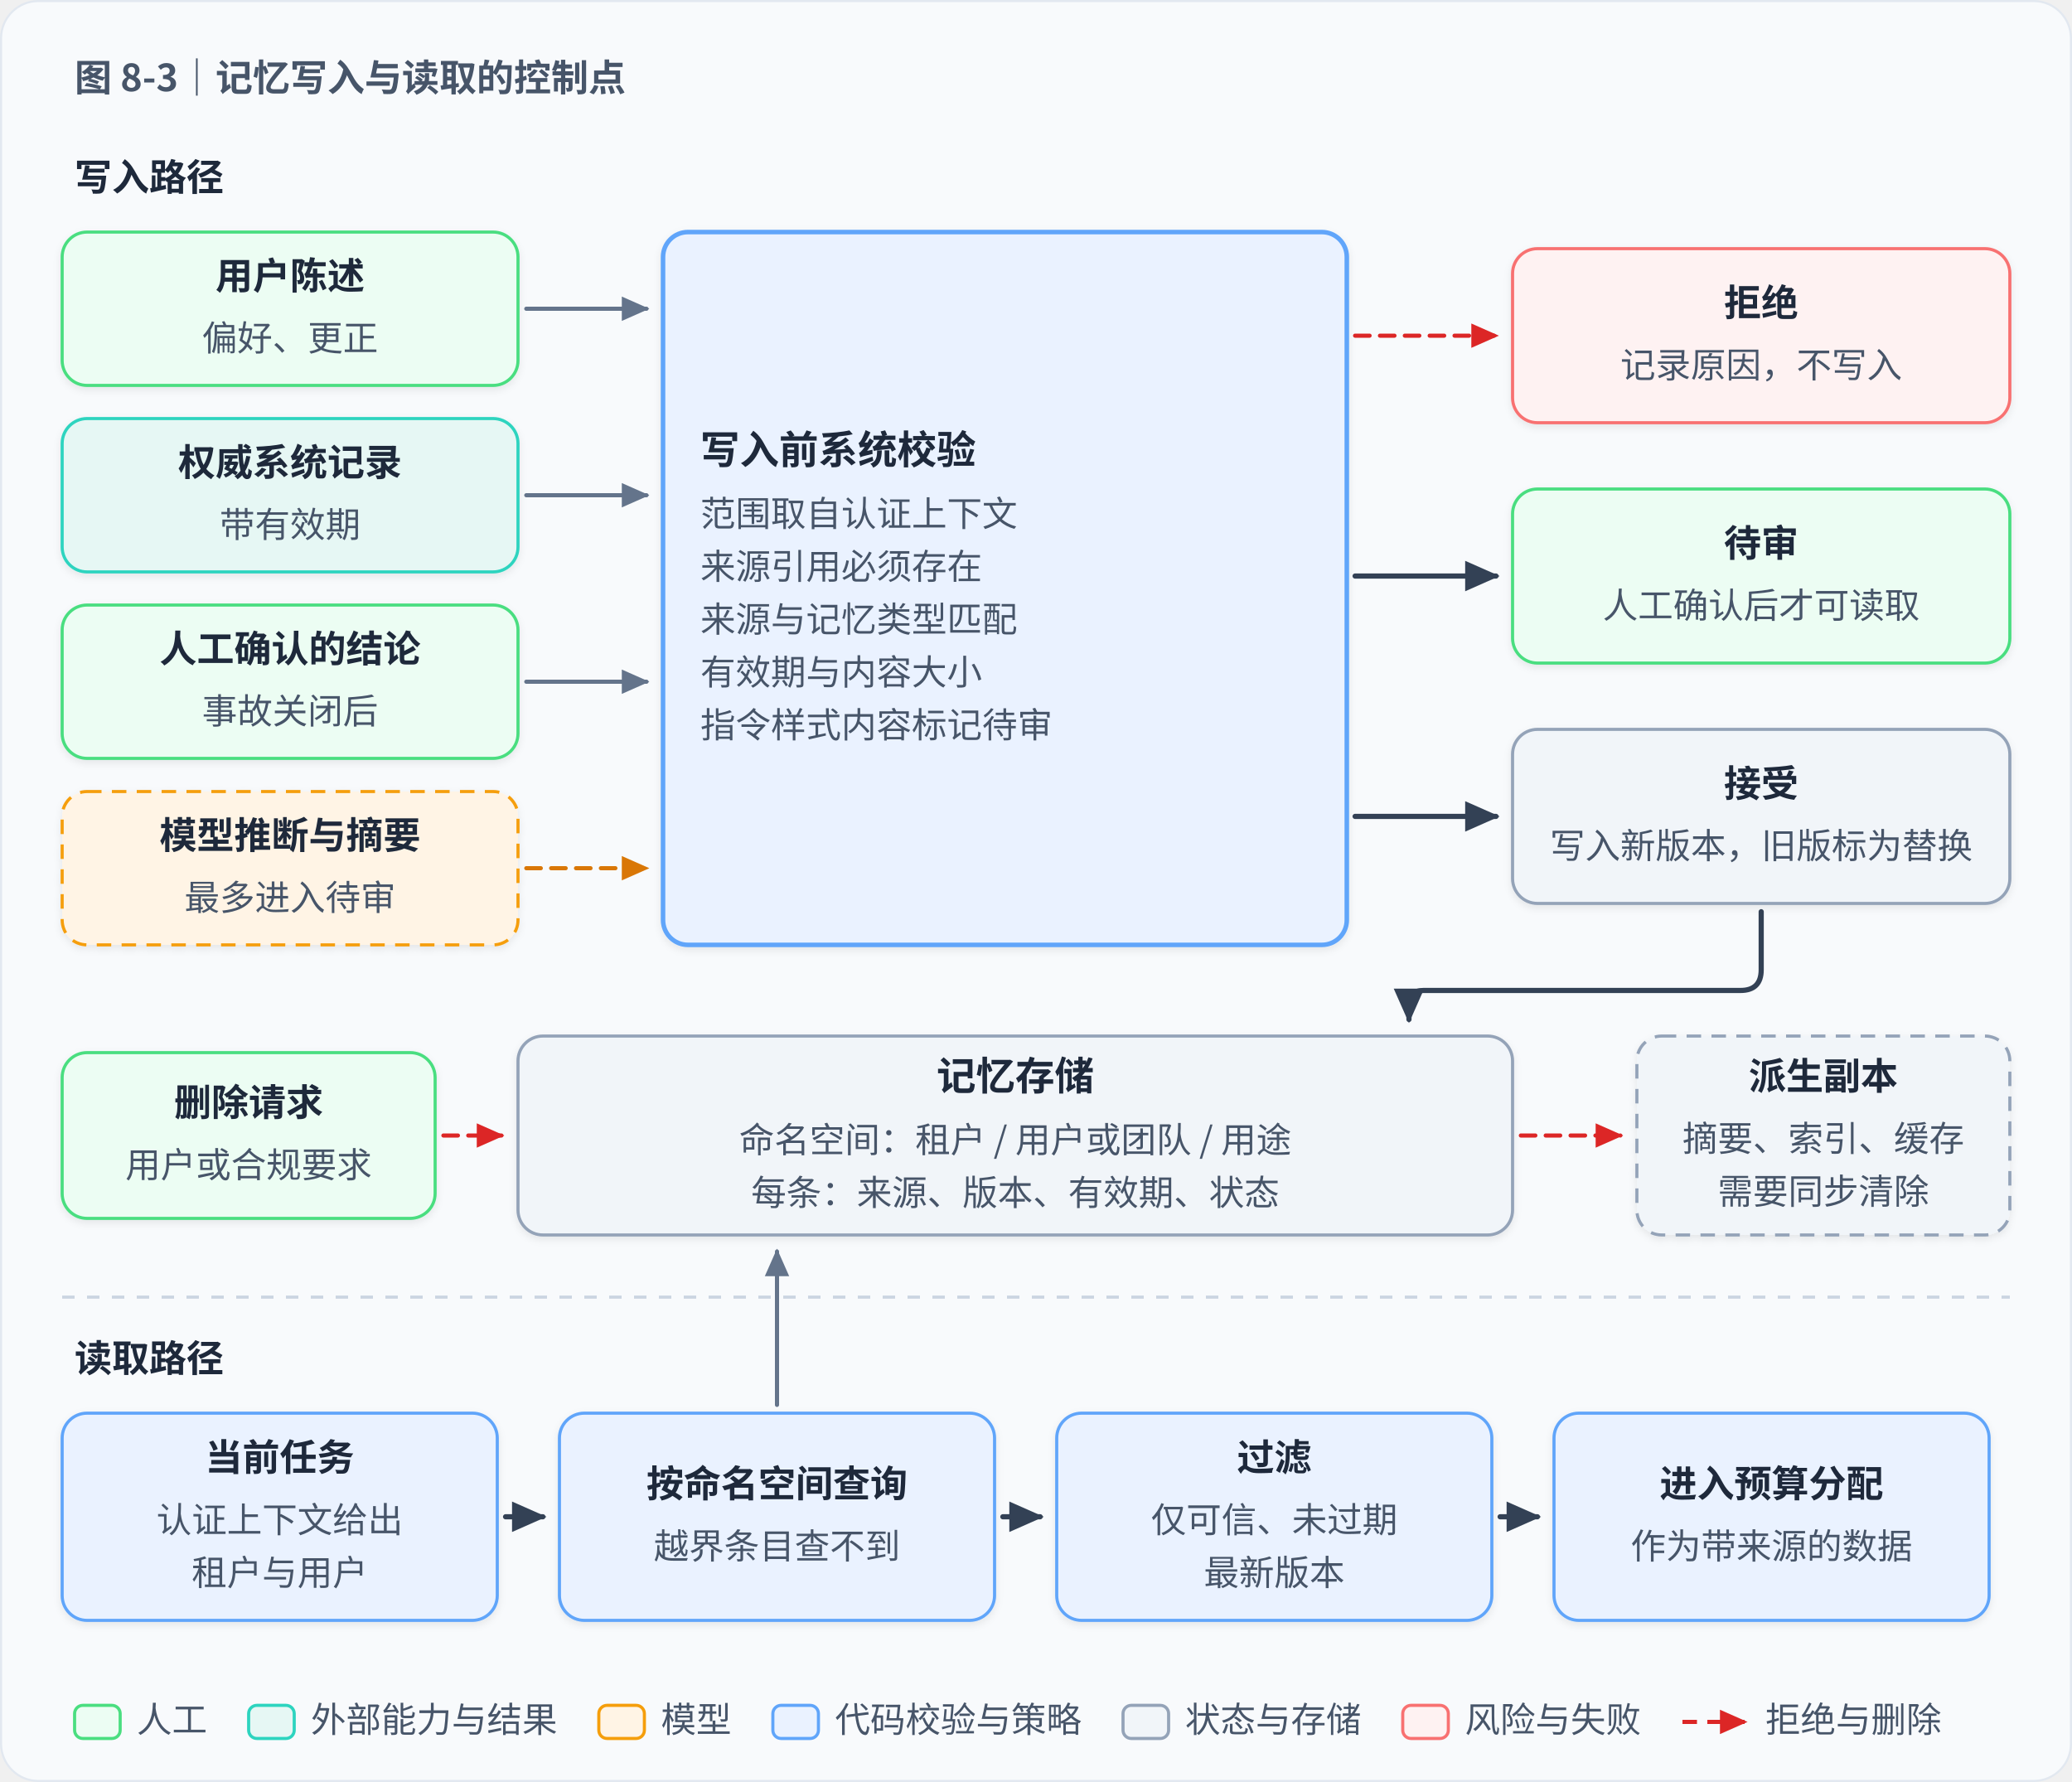
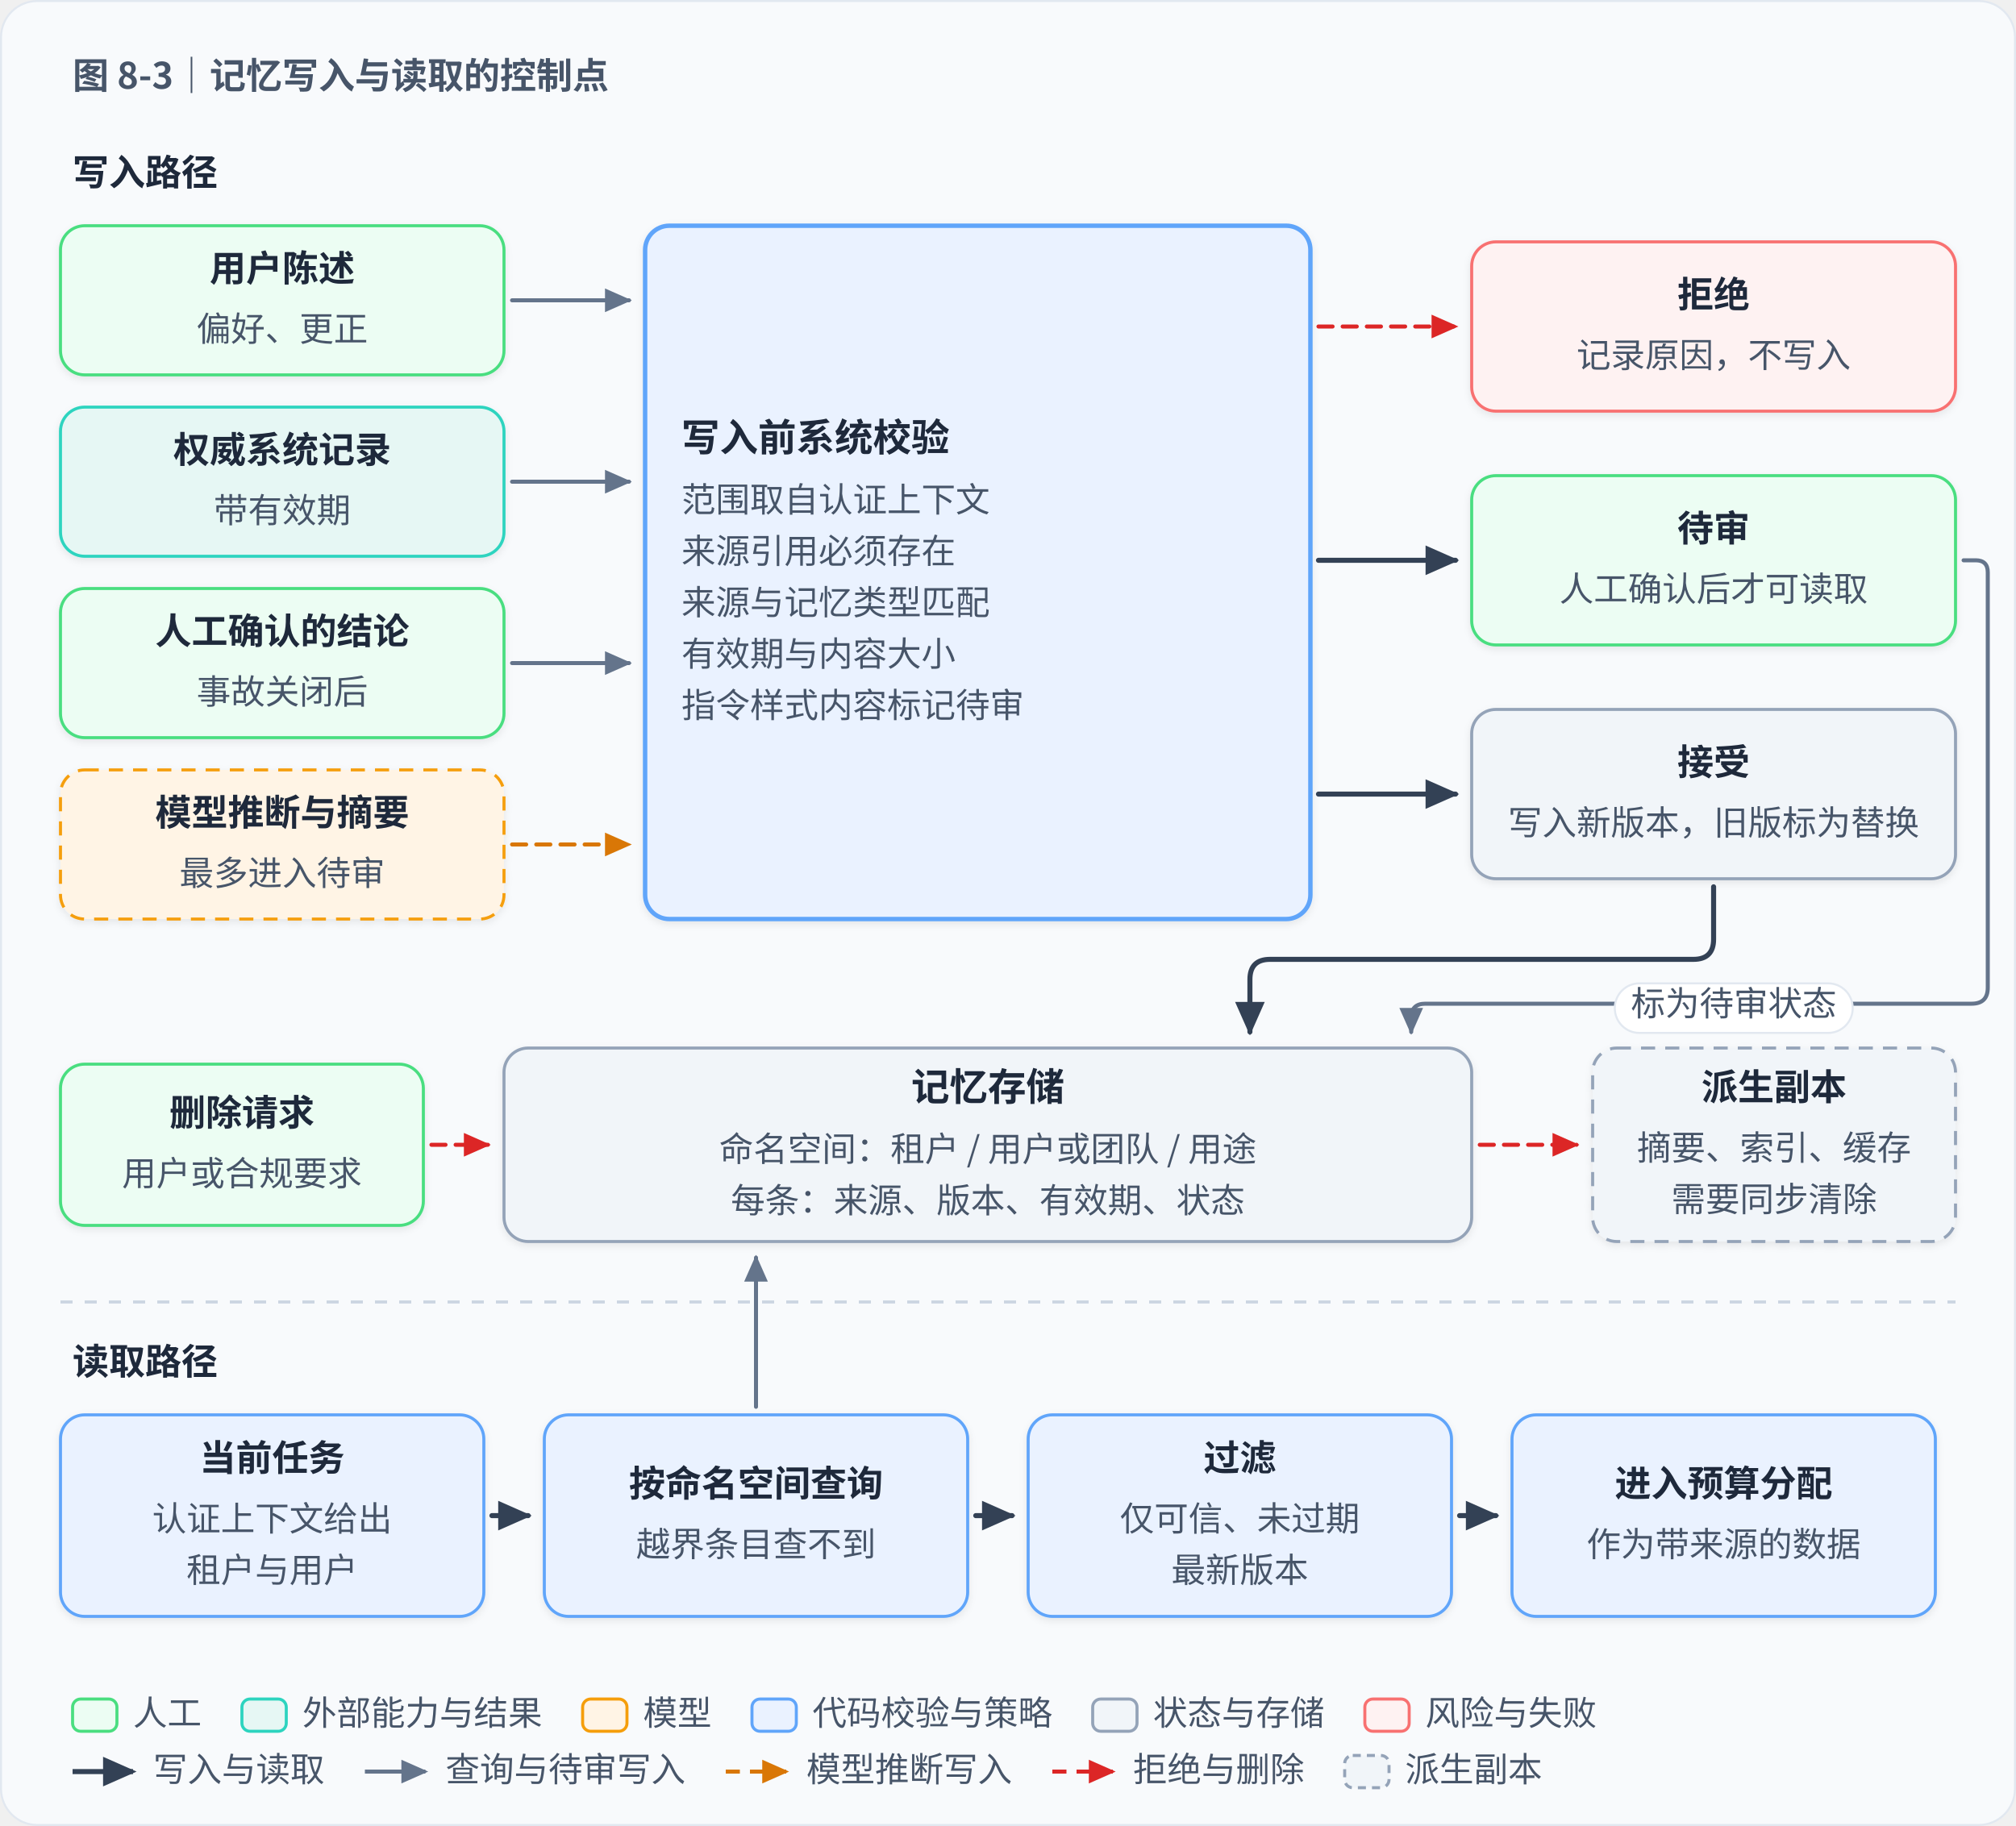
- <svg xmlns="http://www.w3.org/2000/svg" width="1000" height="860" viewBox="0 0 1000 860" role="img" aria-labelledby="t d">
+ <svg xmlns="http://www.w3.org/2000/svg" width="1000" height="906" viewBox="0 0 1000 906" role="img" aria-labelledby="t d">
  <defs>
    <filter id="sh" x="-10%" y="-10%" width="120%" height="130%">
      <feDropShadow dx="0" dy="1.5" stdDeviation="2" flood-color="#0f172a" flood-opacity="0.08" />
    </filter>
    <marker id="ah-main" viewBox="0 0 10 10" refX="8.5" refY="5" markerWidth="7" markerHeight="7" orient="auto-start-reverse">
      <path d="M0,0.8 L9.5,5 L0,9.2 z" fill="#334155" />
    </marker>
    <marker id="ah-flow" viewBox="0 0 10 10" refX="8.5" refY="5" markerWidth="7" markerHeight="7" orient="auto-start-reverse">
      <path d="M0,0.8 L9.5,5 L0,9.2 z" fill="#64748b" />
    </marker>
    <marker id="ah-loop" viewBox="0 0 10 10" refX="8.5" refY="5" markerWidth="7" markerHeight="7" orient="auto-start-reverse">
      <path d="M0,0.8 L9.5,5 L0,9.2 z" fill="#64748b" />
    </marker>
    <marker id="ah-fail" viewBox="0 0 10 10" refX="8.5" refY="5" markerWidth="7" markerHeight="7" orient="auto-start-reverse">
      <path d="M0,0.8 L9.5,5 L0,9.2 z" fill="#dc2626" />
    </marker>
    <marker id="ah-ok" viewBox="0 0 10 10" refX="8.5" refY="5" markerWidth="7" markerHeight="7" orient="auto-start-reverse">
      <path d="M0,0.8 L9.5,5 L0,9.2 z" fill="#0f766e" />
    </marker>
    <marker id="ah-model" viewBox="0 0 10 10" refX="8.5" refY="5" markerWidth="7" markerHeight="7" orient="auto-start-reverse">
      <path d="M0,0.8 L9.5,5 L0,9.2 z" fill="#d97706" />
    </marker>
  </defs>
-   <rect x="0.5" y="0.5" width="999" height="859" rx="18" fill="#f8fafc" stroke="#e2e8f0" />
+   <rect x="0.5" y="0.5" width="999" height="905" rx="18" fill="#f8fafc" stroke="#e2e8f0" />
  <text x="36.0" y="44.0" font-family="'PingFang SC','Microsoft YaHei','Noto Sans CJK SC','Source Han Sans SC',sans-serif" font-size="18" font-weight="600" fill="#475569" text-anchor="start">图 8-3｜记忆写入与读取的控制点</text>
  <text x="36.0" y="92.0" font-family="'PingFang SC','Microsoft YaHei','Noto Sans CJK SC','Source Han Sans SC',sans-serif" font-size="18" font-weight="600" fill="#1e293b" text-anchor="start">写入路径</text>
  <rect x="30" y="112" width="220" height="74" rx="12" fill="#ecfdf3" stroke="#4ade80" stroke-width="1.5" filter="url(#sh)" />
  <text x="140.0" y="139.6" font-family="'PingFang SC','Microsoft YaHei','Noto Sans CJK SC','Source Han Sans SC',sans-serif" font-size="18" font-weight="600" fill="#1e293b" text-anchor="middle">用户陈述</text>
  <text x="140.0" y="169.3" font-family="'PingFang SC','Microsoft YaHei','Noto Sans CJK SC','Source Han Sans SC',sans-serif" font-size="17" font-weight="normal" fill="#475569" text-anchor="middle">偏好、更正</text>
  <rect x="30" y="202" width="220" height="74" rx="12" fill="#e6f7f4" stroke="#2dd4bf" stroke-width="1.5" filter="url(#sh)" />
  <text x="140.0" y="229.6" font-family="'PingFang SC','Microsoft YaHei','Noto Sans CJK SC','Source Han Sans SC',sans-serif" font-size="18" font-weight="600" fill="#1e293b" text-anchor="middle">权威系统记录</text>
  <text x="140.0" y="259.3" font-family="'PingFang SC','Microsoft YaHei','Noto Sans CJK SC','Source Han Sans SC',sans-serif" font-size="17" font-weight="normal" fill="#475569" text-anchor="middle">带有效期</text>
  <rect x="30" y="292" width="220" height="74" rx="12" fill="#ecfdf3" stroke="#4ade80" stroke-width="1.5" filter="url(#sh)" />
  <text x="140.0" y="319.6" font-family="'PingFang SC','Microsoft YaHei','Noto Sans CJK SC','Source Han Sans SC',sans-serif" font-size="18" font-weight="600" fill="#1e293b" text-anchor="middle">人工确认的结论</text>
  <text x="140.0" y="349.3" font-family="'PingFang SC','Microsoft YaHei','Noto Sans CJK SC','Source Han Sans SC',sans-serif" font-size="17" font-weight="normal" fill="#475569" text-anchor="middle">事故关闭后</text>
  <rect x="30" y="382" width="220" height="74" rx="12" fill="#fff4e5" stroke="#f59e0b" stroke-width="1.5" stroke-dasharray="7 5" filter="url(#sh)" />
  <text x="140.0" y="409.6" font-family="'PingFang SC','Microsoft YaHei','Noto Sans CJK SC','Source Han Sans SC',sans-serif" font-size="18" font-weight="600" fill="#1e293b" text-anchor="middle">模型推断与摘要</text>
  <text x="140.0" y="439.3" font-family="'PingFang SC','Microsoft YaHei','Noto Sans CJK SC','Source Han Sans SC',sans-serif" font-size="17" font-weight="normal" fill="#475569" text-anchor="middle">最多进入待审</text>
  <rect x="320" y="112" width="330" height="344" rx="12" fill="#eaf2ff" stroke="#60a5fa" stroke-width="2.2" filter="url(#sh)" />
  <text x="338.0" y="223.9" font-family="'PingFang SC','Microsoft YaHei','Noto Sans CJK SC','Source Han Sans SC',sans-serif" font-size="19" font-weight="600" fill="#1e293b" text-anchor="start">写入前系统校验</text>
  <text x="338.0" y="254.0" font-family="'PingFang SC','Microsoft YaHei','Noto Sans CJK SC','Source Han Sans SC',sans-serif" font-size="17" font-weight="normal" fill="#475569" text-anchor="start">范围取自认证上下文</text>
  <text x="338.0" y="279.5" font-family="'PingFang SC','Microsoft YaHei','Noto Sans CJK SC','Source Han Sans SC',sans-serif" font-size="17" font-weight="normal" fill="#475569" text-anchor="start">来源引用必须存在</text>
  <text x="338.0" y="305.0" font-family="'PingFang SC','Microsoft YaHei','Noto Sans CJK SC','Source Han Sans SC',sans-serif" font-size="17" font-weight="normal" fill="#475569" text-anchor="start">来源与记忆类型匹配</text>
  <text x="338.0" y="330.5" font-family="'PingFang SC','Microsoft YaHei','Noto Sans CJK SC','Source Han Sans SC',sans-serif" font-size="17" font-weight="normal" fill="#475569" text-anchor="start">有效期与内容大小</text>
  <text x="338.0" y="356.0" font-family="'PingFang SC','Microsoft YaHei','Noto Sans CJK SC','Source Han Sans SC',sans-serif" font-size="17" font-weight="normal" fill="#475569" text-anchor="start">指令样式内容标记待审</text>
  <path d="M254.0,149.0 L312.0,149.0" stroke="#64748b" stroke-width="2.0" fill="none" stroke-linecap="round" stroke-linejoin="round" marker-end="url(#ah-flow)" />
  <path d="M254.0,239.0 L312.0,239.0" stroke="#64748b" stroke-width="2.0" fill="none" stroke-linecap="round" stroke-linejoin="round" marker-end="url(#ah-flow)" />
  <path d="M254.0,329.0 L312.0,329.0" stroke="#64748b" stroke-width="2.0" fill="none" stroke-linecap="round" stroke-linejoin="round" marker-end="url(#ah-flow)" />
  <path d="M254.0,419.0 L312.0,419.0" stroke="#d97706" stroke-width="2.0" fill="none" stroke-linecap="round" stroke-linejoin="round" stroke-dasharray="7 5" marker-end="url(#ah-model)" />
  <rect x="730" y="120" width="240" height="84" rx="12" fill="#fef2f2" stroke="#f87171" stroke-width="1.5" filter="url(#sh)" />
  <text x="850.0" y="152.6" font-family="'PingFang SC','Microsoft YaHei','Noto Sans CJK SC','Source Han Sans SC',sans-serif" font-size="18" font-weight="600" fill="#1e293b" text-anchor="middle">拒绝</text>
  <text x="850.0" y="182.3" font-family="'PingFang SC','Microsoft YaHei','Noto Sans CJK SC','Source Han Sans SC',sans-serif" font-size="17" font-weight="normal" fill="#475569" text-anchor="middle">记录原因，不写入</text>
  <rect x="730" y="236" width="240" height="84" rx="12" fill="#ecfdf3" stroke="#4ade80" stroke-width="1.5" filter="url(#sh)" />
  <text x="850.0" y="268.6" font-family="'PingFang SC','Microsoft YaHei','Noto Sans CJK SC','Source Han Sans SC',sans-serif" font-size="18" font-weight="600" fill="#1e293b" text-anchor="middle">待审</text>
  <text x="850.0" y="298.3" font-family="'PingFang SC','Microsoft YaHei','Noto Sans CJK SC','Source Han Sans SC',sans-serif" font-size="17" font-weight="normal" fill="#475569" text-anchor="middle">人工确认后才可读取</text>
  <rect x="730" y="352" width="240" height="84" rx="12" fill="#f1f5f9" stroke="#94a3b8" stroke-width="1.5" filter="url(#sh)" />
  <text x="850.0" y="384.6" font-family="'PingFang SC','Microsoft YaHei','Noto Sans CJK SC','Source Han Sans SC',sans-serif" font-size="18" font-weight="600" fill="#1e293b" text-anchor="middle">接受</text>
  <text x="850.0" y="414.3" font-family="'PingFang SC','Microsoft YaHei','Noto Sans CJK SC','Source Han Sans SC',sans-serif" font-size="17" font-weight="normal" fill="#475569" text-anchor="middle">写入新版本，旧版标为替换</text>
  <path d="M654.0,162.0 L722.0,162.0" stroke="#dc2626" stroke-width="2.0" fill="none" stroke-linecap="round" stroke-linejoin="round" stroke-dasharray="7 5" marker-end="url(#ah-fail)" />
  <path d="M654.0,278.0 L722.0,278.0" stroke="#334155" stroke-width="2.5" fill="none" stroke-linecap="round" stroke-linejoin="round" marker-end="url(#ah-main)" />
  <path d="M654.0,394.0 L722.0,394.0" stroke="#334155" stroke-width="2.5" fill="none" stroke-linecap="round" stroke-linejoin="round" marker-end="url(#ah-main)" />
-   <rect x="250" y="500" width="480" height="96" rx="12" fill="#f1f5f9" stroke="#94a3b8" stroke-width="1.5" filter="url(#sh)" />
-   <text x="490.0" y="526.1" font-family="'PingFang SC','Microsoft YaHei','Noto Sans CJK SC','Source Han Sans SC',sans-serif" font-size="19" font-weight="600" fill="#1e293b" text-anchor="middle">记忆存储</text>
-   <text x="490.0" y="556.2" font-family="'PingFang SC','Microsoft YaHei','Noto Sans CJK SC','Source Han Sans SC',sans-serif" font-size="17" font-weight="normal" fill="#475569" text-anchor="middle">命名空间：租户 / 用户或团队 / 用途</text>
-   <text x="490.0" y="581.7" font-family="'PingFang SC','Microsoft YaHei','Noto Sans CJK SC','Source Han Sans SC',sans-serif" font-size="17" font-weight="normal" fill="#475569" text-anchor="middle">每条：来源、版本、有效期、状态</text>
-   <path d="M850.0,440.0 L850.0,468.0 Q850.0,478.0 840.0,478.0 L687.0,478.0 Q680.0,478.0 680.0,485.0 L680.0,492.0" stroke="#334155" stroke-width="2.5" fill="none" stroke-linecap="round" stroke-linejoin="round" marker-end="url(#ah-main)" />
-   <rect x="30" y="508" width="180" height="80" rx="12" fill="#ecfdf3" stroke="#4ade80" stroke-width="1.5" filter="url(#sh)" />
-   <text x="120.0" y="538.5" font-family="'PingFang SC','Microsoft YaHei','Noto Sans CJK SC','Source Han Sans SC',sans-serif" font-size="18" font-weight="600" fill="#1e293b" text-anchor="middle">删除请求</text>
-   <text x="120.0" y="568.3" font-family="'PingFang SC','Microsoft YaHei','Noto Sans CJK SC','Source Han Sans SC',sans-serif" font-size="17" font-weight="normal" fill="#475569" text-anchor="middle">用户或合规要求</text>
-   <path d="M214.0,548.0 L242.0,548.0" stroke="#dc2626" stroke-width="2.0" fill="none" stroke-linecap="round" stroke-linejoin="round" stroke-dasharray="7 5" marker-end="url(#ah-fail)" />
-   <rect x="790" y="500" width="180" height="96" rx="12" fill="#f1f5f9" stroke="#94a3b8" stroke-width="1.5" stroke-dasharray="7 5" filter="url(#sh)" />
-   <text x="880.0" y="525.8" font-family="'PingFang SC','Microsoft YaHei','Noto Sans CJK SC','Source Han Sans SC',sans-serif" font-size="18" font-weight="600" fill="#1e293b" text-anchor="middle">派生副本</text>
-   <text x="880.0" y="555.6" font-family="'PingFang SC','Microsoft YaHei','Noto Sans CJK SC','Source Han Sans SC',sans-serif" font-size="17" font-weight="normal" fill="#475569" text-anchor="middle">摘要、索引、缓存</text>
-   <text x="880.0" y="581.1" font-family="'PingFang SC','Microsoft YaHei','Noto Sans CJK SC','Source Han Sans SC',sans-serif" font-size="17" font-weight="normal" fill="#475569" text-anchor="middle">需要同步清除</text>
-   <path d="M734.0,548.0 L782.0,548.0" stroke="#dc2626" stroke-width="2.0" fill="none" stroke-linecap="round" stroke-linejoin="round" stroke-dasharray="7 5" marker-end="url(#ah-fail)" />
-   <path d="M30,626 L970,626" stroke="#cbd5e1" stroke-width="1.5" stroke-dasharray="6 6" />
-   <text x="36.0" y="662.0" font-family="'PingFang SC','Microsoft YaHei','Noto Sans CJK SC','Source Han Sans SC',sans-serif" font-size="18" font-weight="600" fill="#1e293b" text-anchor="start">读取路径</text>
-   <rect x="30" y="682" width="210" height="100" rx="12" fill="#eaf2ff" stroke="#60a5fa" stroke-width="1.5" filter="url(#sh)" />
-   <text x="135.0" y="709.8" font-family="'PingFang SC','Microsoft YaHei','Noto Sans CJK SC','Source Han Sans SC',sans-serif" font-size="18" font-weight="600" fill="#1e293b" text-anchor="middle">当前任务</text>
-   <text x="135.0" y="739.6" font-family="'PingFang SC','Microsoft YaHei','Noto Sans CJK SC','Source Han Sans SC',sans-serif" font-size="17" font-weight="normal" fill="#475569" text-anchor="middle">认证上下文给出</text>
-   <text x="135.0" y="765.1" font-family="'PingFang SC','Microsoft YaHei','Noto Sans CJK SC','Source Han Sans SC',sans-serif" font-size="17" font-weight="normal" fill="#475569" text-anchor="middle">租户与用户</text>
-   <rect x="270" y="682" width="210" height="100" rx="12" fill="#eaf2ff" stroke="#60a5fa" stroke-width="1.5" filter="url(#sh)" />
-   <text x="375.0" y="722.5" font-family="'PingFang SC','Microsoft YaHei','Noto Sans CJK SC','Source Han Sans SC',sans-serif" font-size="18" font-weight="600" fill="#1e293b" text-anchor="middle">按命名空间查询</text>
-   <text x="375.0" y="752.3" font-family="'PingFang SC','Microsoft YaHei','Noto Sans CJK SC','Source Han Sans SC',sans-serif" font-size="17" font-weight="normal" fill="#475569" text-anchor="middle">越界条目查不到</text>
-   <rect x="510" y="682" width="210" height="100" rx="12" fill="#eaf2ff" stroke="#60a5fa" stroke-width="1.5" filter="url(#sh)" />
-   <text x="615.0" y="709.8" font-family="'PingFang SC','Microsoft YaHei','Noto Sans CJK SC','Source Han Sans SC',sans-serif" font-size="18" font-weight="600" fill="#1e293b" text-anchor="middle">过滤</text>
-   <text x="615.0" y="739.6" font-family="'PingFang SC','Microsoft YaHei','Noto Sans CJK SC','Source Han Sans SC',sans-serif" font-size="17" font-weight="normal" fill="#475569" text-anchor="middle">仅可信、未过期</text>
-   <text x="615.0" y="765.1" font-family="'PingFang SC','Microsoft YaHei','Noto Sans CJK SC','Source Han Sans SC',sans-serif" font-size="17" font-weight="normal" fill="#475569" text-anchor="middle">最新版本</text>
-   <rect x="750" y="682" width="210" height="100" rx="12" fill="#eaf2ff" stroke="#60a5fa" stroke-width="1.5" filter="url(#sh)" />
-   <text x="855.0" y="722.5" font-family="'PingFang SC','Microsoft YaHei','Noto Sans CJK SC','Source Han Sans SC',sans-serif" font-size="18" font-weight="600" fill="#1e293b" text-anchor="middle">进入预算分配</text>
-   <text x="855.0" y="752.3" font-family="'PingFang SC','Microsoft YaHei','Noto Sans CJK SC','Source Han Sans SC',sans-serif" font-size="17" font-weight="normal" fill="#475569" text-anchor="middle">作为带来源的数据</text>
-   <path d="M244.0,732.0 L262.0,732.0" stroke="#334155" stroke-width="2.5" fill="none" stroke-linecap="round" stroke-linejoin="round" marker-end="url(#ah-main)" />
-   <path d="M484.0,732.0 L502.0,732.0" stroke="#334155" stroke-width="2.5" fill="none" stroke-linecap="round" stroke-linejoin="round" marker-end="url(#ah-main)" />
-   <path d="M724.0,732.0 L742.0,732.0" stroke="#334155" stroke-width="2.5" fill="none" stroke-linecap="round" stroke-linejoin="round" marker-end="url(#ah-main)" />
-   <path d="M375.0,678.0 L375.0,604.0" stroke="#64748b" stroke-width="2.0" fill="none" stroke-linecap="round" stroke-linejoin="round" marker-end="url(#ah-flow)" />
-   <rect x="36" y="823" width="22" height="16" rx="4" fill="#ecfdf3" stroke="#4ade80" stroke-width="1.5" />
-   <text x="66.0" y="836.0" font-family="'PingFang SC','Microsoft YaHei','Noto Sans CJK SC','Source Han Sans SC',sans-serif" font-size="17" font-weight="normal" fill="#475569" text-anchor="start">人工</text>
-   <rect x="120.0" y="823" width="22" height="16" rx="4" fill="#e6f7f4" stroke="#2dd4bf" stroke-width="1.5" />
-   <text x="150.0" y="836.0" font-family="'PingFang SC','Microsoft YaHei','Noto Sans CJK SC','Source Han Sans SC',sans-serif" font-size="17" font-weight="normal" fill="#475569" text-anchor="start">外部能力与结果</text>
-   <rect x="289.0" y="823" width="22" height="16" rx="4" fill="#fff4e5" stroke="#f59e0b" stroke-width="1.5" />
-   <text x="319.0" y="836.0" font-family="'PingFang SC','Microsoft YaHei','Noto Sans CJK SC','Source Han Sans SC',sans-serif" font-size="17" font-weight="normal" fill="#475569" text-anchor="start">模型</text>
-   <rect x="373.0" y="823" width="22" height="16" rx="4" fill="#eaf2ff" stroke="#60a5fa" stroke-width="1.5" />
-   <text x="403.0" y="836.0" font-family="'PingFang SC','Microsoft YaHei','Noto Sans CJK SC','Source Han Sans SC',sans-serif" font-size="17" font-weight="normal" fill="#475569" text-anchor="start">代码校验与策略</text>
-   <rect x="542.0" y="823" width="22" height="16" rx="4" fill="#f1f5f9" stroke="#94a3b8" stroke-width="1.5" />
-   <text x="572.0" y="836.0" font-family="'PingFang SC','Microsoft YaHei','Noto Sans CJK SC','Source Han Sans SC',sans-serif" font-size="17" font-weight="normal" fill="#475569" text-anchor="start">状态与存储</text>
-   <rect x="677.0" y="823" width="22" height="16" rx="4" fill="#fef2f2" stroke="#f87171" stroke-width="1.5" />
-   <text x="707.0" y="836.0" font-family="'PingFang SC','Microsoft YaHei','Noto Sans CJK SC','Source Han Sans SC',sans-serif" font-size="17" font-weight="normal" fill="#475569" text-anchor="start">风险与失败</text>
-   <path d="M812.0,831 L842.0,831" stroke="#dc2626" stroke-width="2.0" stroke-dasharray="7 5" marker-end="url(#ah-fail)" />
-   <text x="852.0" y="836.0" font-family="'PingFang SC','Microsoft YaHei','Noto Sans CJK SC','Source Han Sans SC',sans-serif" font-size="17" font-weight="normal" fill="#475569" text-anchor="start">拒绝与删除</text>
+   <rect x="250" y="520" width="480" height="96" rx="12" fill="#f1f5f9" stroke="#94a3b8" stroke-width="1.5" filter="url(#sh)" />
+   <text x="490.0" y="546.1" font-family="'PingFang SC','Microsoft YaHei','Noto Sans CJK SC','Source Han Sans SC',sans-serif" font-size="19" font-weight="600" fill="#1e293b" text-anchor="middle">记忆存储</text>
+   <text x="490.0" y="576.2" font-family="'PingFang SC','Microsoft YaHei','Noto Sans CJK SC','Source Han Sans SC',sans-serif" font-size="17" font-weight="normal" fill="#475569" text-anchor="middle">命名空间：租户 / 用户或团队 / 用途</text>
+   <text x="490.0" y="601.7" font-family="'PingFang SC','Microsoft YaHei','Noto Sans CJK SC','Source Han Sans SC',sans-serif" font-size="17" font-weight="normal" fill="#475569" text-anchor="middle">每条：来源、版本、有效期、状态</text>
+   <path d="M850.0,440.0 L850.0,466.0 Q850.0,476.0 840.0,476.0 L630.0,476.0 Q620.0,476.0 620.0,486.0 L620.0,512.0" stroke="#334155" stroke-width="2.5" fill="none" stroke-linecap="round" stroke-linejoin="round" marker-end="url(#ah-main)" />
+   <path d="M974.0,278.0 L980.0,278.0 Q986.0,278.0 986.0,284.0 L986.0,490.0 Q986.0,498.0 978.0,498.0 L707.0,498.0 Q700.0,498.0 700.0,505.0 L700.0,512.0" stroke="#64748b" stroke-width="2.0" fill="none" stroke-linecap="round" stroke-linejoin="round" marker-end="url(#ah-flow)" />
+   <rect x="801.0" y="487.9" width="118.0" height="24.6" rx="12.2" fill="#ffffff" stroke="#e2e8f0" stroke-width="1" />
+   <text x="860.0" y="504.0" font-family="'PingFang SC','Microsoft YaHei','Noto Sans CJK SC','Source Han Sans SC',sans-serif" font-size="17" font-weight="normal" fill="#475569" text-anchor="middle">标为待审状态</text>
+   <rect x="30" y="528" width="180" height="80" rx="12" fill="#ecfdf3" stroke="#4ade80" stroke-width="1.5" filter="url(#sh)" />
+   <text x="120.0" y="558.5" font-family="'PingFang SC','Microsoft YaHei','Noto Sans CJK SC','Source Han Sans SC',sans-serif" font-size="18" font-weight="600" fill="#1e293b" text-anchor="middle">删除请求</text>
+   <text x="120.0" y="588.3" font-family="'PingFang SC','Microsoft YaHei','Noto Sans CJK SC','Source Han Sans SC',sans-serif" font-size="17" font-weight="normal" fill="#475569" text-anchor="middle">用户或合规要求</text>
+   <path d="M214.0,568.0 L242.0,568.0" stroke="#dc2626" stroke-width="2.0" fill="none" stroke-linecap="round" stroke-linejoin="round" stroke-dasharray="7 5" marker-end="url(#ah-fail)" />
+   <rect x="790" y="520" width="180" height="96" rx="12" fill="#f1f5f9" stroke="#94a3b8" stroke-width="1.5" stroke-dasharray="7 5" filter="url(#sh)" />
+   <text x="880.0" y="545.8" font-family="'PingFang SC','Microsoft YaHei','Noto Sans CJK SC','Source Han Sans SC',sans-serif" font-size="18" font-weight="600" fill="#1e293b" text-anchor="middle">派生副本</text>
+   <text x="880.0" y="575.6" font-family="'PingFang SC','Microsoft YaHei','Noto Sans CJK SC','Source Han Sans SC',sans-serif" font-size="17" font-weight="normal" fill="#475569" text-anchor="middle">摘要、索引、缓存</text>
+   <text x="880.0" y="601.1" font-family="'PingFang SC','Microsoft YaHei','Noto Sans CJK SC','Source Han Sans SC',sans-serif" font-size="17" font-weight="normal" fill="#475569" text-anchor="middle">需要同步清除</text>
+   <path d="M734.0,568.0 L782.0,568.0" stroke="#dc2626" stroke-width="2.0" fill="none" stroke-linecap="round" stroke-linejoin="round" stroke-dasharray="7 5" marker-end="url(#ah-fail)" />
+   <path d="M30,646 L970,646" stroke="#cbd5e1" stroke-width="1.5" stroke-dasharray="6 6" />
+   <text x="36.0" y="682.0" font-family="'PingFang SC','Microsoft YaHei','Noto Sans CJK SC','Source Han Sans SC',sans-serif" font-size="18" font-weight="600" fill="#1e293b" text-anchor="start">读取路径</text>
+   <rect x="30" y="702" width="210" height="100" rx="12" fill="#eaf2ff" stroke="#60a5fa" stroke-width="1.5" filter="url(#sh)" />
+   <text x="135.0" y="729.8" font-family="'PingFang SC','Microsoft YaHei','Noto Sans CJK SC','Source Han Sans SC',sans-serif" font-size="18" font-weight="600" fill="#1e293b" text-anchor="middle">当前任务</text>
+   <text x="135.0" y="759.6" font-family="'PingFang SC','Microsoft YaHei','Noto Sans CJK SC','Source Han Sans SC',sans-serif" font-size="17" font-weight="normal" fill="#475569" text-anchor="middle">认证上下文给出</text>
+   <text x="135.0" y="785.1" font-family="'PingFang SC','Microsoft YaHei','Noto Sans CJK SC','Source Han Sans SC',sans-serif" font-size="17" font-weight="normal" fill="#475569" text-anchor="middle">租户与用户</text>
+   <rect x="270" y="702" width="210" height="100" rx="12" fill="#eaf2ff" stroke="#60a5fa" stroke-width="1.5" filter="url(#sh)" />
+   <text x="375.0" y="742.5" font-family="'PingFang SC','Microsoft YaHei','Noto Sans CJK SC','Source Han Sans SC',sans-serif" font-size="18" font-weight="600" fill="#1e293b" text-anchor="middle">按命名空间查询</text>
+   <text x="375.0" y="772.3" font-family="'PingFang SC','Microsoft YaHei','Noto Sans CJK SC','Source Han Sans SC',sans-serif" font-size="17" font-weight="normal" fill="#475569" text-anchor="middle">越界条目查不到</text>
+   <rect x="510" y="702" width="210" height="100" rx="12" fill="#eaf2ff" stroke="#60a5fa" stroke-width="1.5" filter="url(#sh)" />
+   <text x="615.0" y="729.8" font-family="'PingFang SC','Microsoft YaHei','Noto Sans CJK SC','Source Han Sans SC',sans-serif" font-size="18" font-weight="600" fill="#1e293b" text-anchor="middle">过滤</text>
+   <text x="615.0" y="759.6" font-family="'PingFang SC','Microsoft YaHei','Noto Sans CJK SC','Source Han Sans SC',sans-serif" font-size="17" font-weight="normal" fill="#475569" text-anchor="middle">仅可信、未过期</text>
+   <text x="615.0" y="785.1" font-family="'PingFang SC','Microsoft YaHei','Noto Sans CJK SC','Source Han Sans SC',sans-serif" font-size="17" font-weight="normal" fill="#475569" text-anchor="middle">最新版本</text>
+   <rect x="750" y="702" width="210" height="100" rx="12" fill="#eaf2ff" stroke="#60a5fa" stroke-width="1.5" filter="url(#sh)" />
+   <text x="855.0" y="742.5" font-family="'PingFang SC','Microsoft YaHei','Noto Sans CJK SC','Source Han Sans SC',sans-serif" font-size="18" font-weight="600" fill="#1e293b" text-anchor="middle">进入预算分配</text>
+   <text x="855.0" y="772.3" font-family="'PingFang SC','Microsoft YaHei','Noto Sans CJK SC','Source Han Sans SC',sans-serif" font-size="17" font-weight="normal" fill="#475569" text-anchor="middle">作为带来源的数据</text>
+   <path d="M244.0,752.0 L262.0,752.0" stroke="#334155" stroke-width="2.5" fill="none" stroke-linecap="round" stroke-linejoin="round" marker-end="url(#ah-main)" />
+   <path d="M484.0,752.0 L502.0,752.0" stroke="#334155" stroke-width="2.5" fill="none" stroke-linecap="round" stroke-linejoin="round" marker-end="url(#ah-main)" />
+   <path d="M724.0,752.0 L742.0,752.0" stroke="#334155" stroke-width="2.5" fill="none" stroke-linecap="round" stroke-linejoin="round" marker-end="url(#ah-main)" />
+   <path d="M375.0,698.0 L375.0,624.0" stroke="#64748b" stroke-width="2.0" fill="none" stroke-linecap="round" stroke-linejoin="round" marker-end="url(#ah-flow)" />
+   <rect x="36" y="843" width="22" height="16" rx="4" fill="#ecfdf3" stroke="#4ade80" stroke-width="1.5" />
+   <text x="66.0" y="856.0" font-family="'PingFang SC','Microsoft YaHei','Noto Sans CJK SC','Source Han Sans SC',sans-serif" font-size="17" font-weight="normal" fill="#475569" text-anchor="start">人工</text>
+   <rect x="120.0" y="843" width="22" height="16" rx="4" fill="#e6f7f4" stroke="#2dd4bf" stroke-width="1.5" />
+   <text x="150.0" y="856.0" font-family="'PingFang SC','Microsoft YaHei','Noto Sans CJK SC','Source Han Sans SC',sans-serif" font-size="17" font-weight="normal" fill="#475569" text-anchor="start">外部能力与结果</text>
+   <rect x="289.0" y="843" width="22" height="16" rx="4" fill="#fff4e5" stroke="#f59e0b" stroke-width="1.5" />
+   <text x="319.0" y="856.0" font-family="'PingFang SC','Microsoft YaHei','Noto Sans CJK SC','Source Han Sans SC',sans-serif" font-size="17" font-weight="normal" fill="#475569" text-anchor="start">模型</text>
+   <rect x="373.0" y="843" width="22" height="16" rx="4" fill="#eaf2ff" stroke="#60a5fa" stroke-width="1.5" />
+   <text x="403.0" y="856.0" font-family="'PingFang SC','Microsoft YaHei','Noto Sans CJK SC','Source Han Sans SC',sans-serif" font-size="17" font-weight="normal" fill="#475569" text-anchor="start">代码校验与策略</text>
+   <rect x="542.0" y="843" width="22" height="16" rx="4" fill="#f1f5f9" stroke="#94a3b8" stroke-width="1.5" />
+   <text x="572.0" y="856.0" font-family="'PingFang SC','Microsoft YaHei','Noto Sans CJK SC','Source Han Sans SC',sans-serif" font-size="17" font-weight="normal" fill="#475569" text-anchor="start">状态与存储</text>
+   <rect x="677.0" y="843" width="22" height="16" rx="4" fill="#fef2f2" stroke="#f87171" stroke-width="1.5" />
+   <text x="707.0" y="856.0" font-family="'PingFang SC','Microsoft YaHei','Noto Sans CJK SC','Source Han Sans SC',sans-serif" font-size="17" font-weight="normal" fill="#475569" text-anchor="start">风险与失败</text>
+   <path d="M36,879 L66,879" stroke="#334155" stroke-width="2.5" marker-end="url(#ah-main)" />
+   <text x="76.0" y="884.0" font-family="'PingFang SC','Microsoft YaHei','Noto Sans CJK SC','Source Han Sans SC',sans-serif" font-size="17" font-weight="normal" fill="#475569" text-anchor="start">写入与读取</text>
+   <path d="M181.0,879 L211.0,879" stroke="#64748b" stroke-width="2.0" marker-end="url(#ah-flow)" />
+   <text x="221.0" y="884.0" font-family="'PingFang SC','Microsoft YaHei','Noto Sans CJK SC','Source Han Sans SC',sans-serif" font-size="17" font-weight="normal" fill="#475569" text-anchor="start">查询与待审写入</text>
+   <path d="M360.0,879 L390.0,879" stroke="#d97706" stroke-width="2.0" stroke-dasharray="7 5" marker-end="url(#ah-model)" />
+   <text x="400.0" y="884.0" font-family="'PingFang SC','Microsoft YaHei','Noto Sans CJK SC','Source Han Sans SC',sans-serif" font-size="17" font-weight="normal" fill="#475569" text-anchor="start">模型推断写入</text>
+   <path d="M522.0,879 L552.0,879" stroke="#dc2626" stroke-width="2.0" stroke-dasharray="7 5" marker-end="url(#ah-fail)" />
+   <text x="562.0" y="884.0" font-family="'PingFang SC','Microsoft YaHei','Noto Sans CJK SC','Source Han Sans SC',sans-serif" font-size="17" font-weight="normal" fill="#475569" text-anchor="start">拒绝与删除</text>
+   <rect x="667.0" y="871" width="22" height="16" rx="4" fill="#f1f5f9" stroke="#94a3b8" stroke-width="1.5" stroke-dasharray="4 3" />
+   <text x="697.0" y="884.0" font-family="'PingFang SC','Microsoft YaHei','Noto Sans CJK SC','Source Han Sans SC',sans-serif" font-size="17" font-weight="normal" fill="#475569" text-anchor="start">派生副本</text>
</svg>
